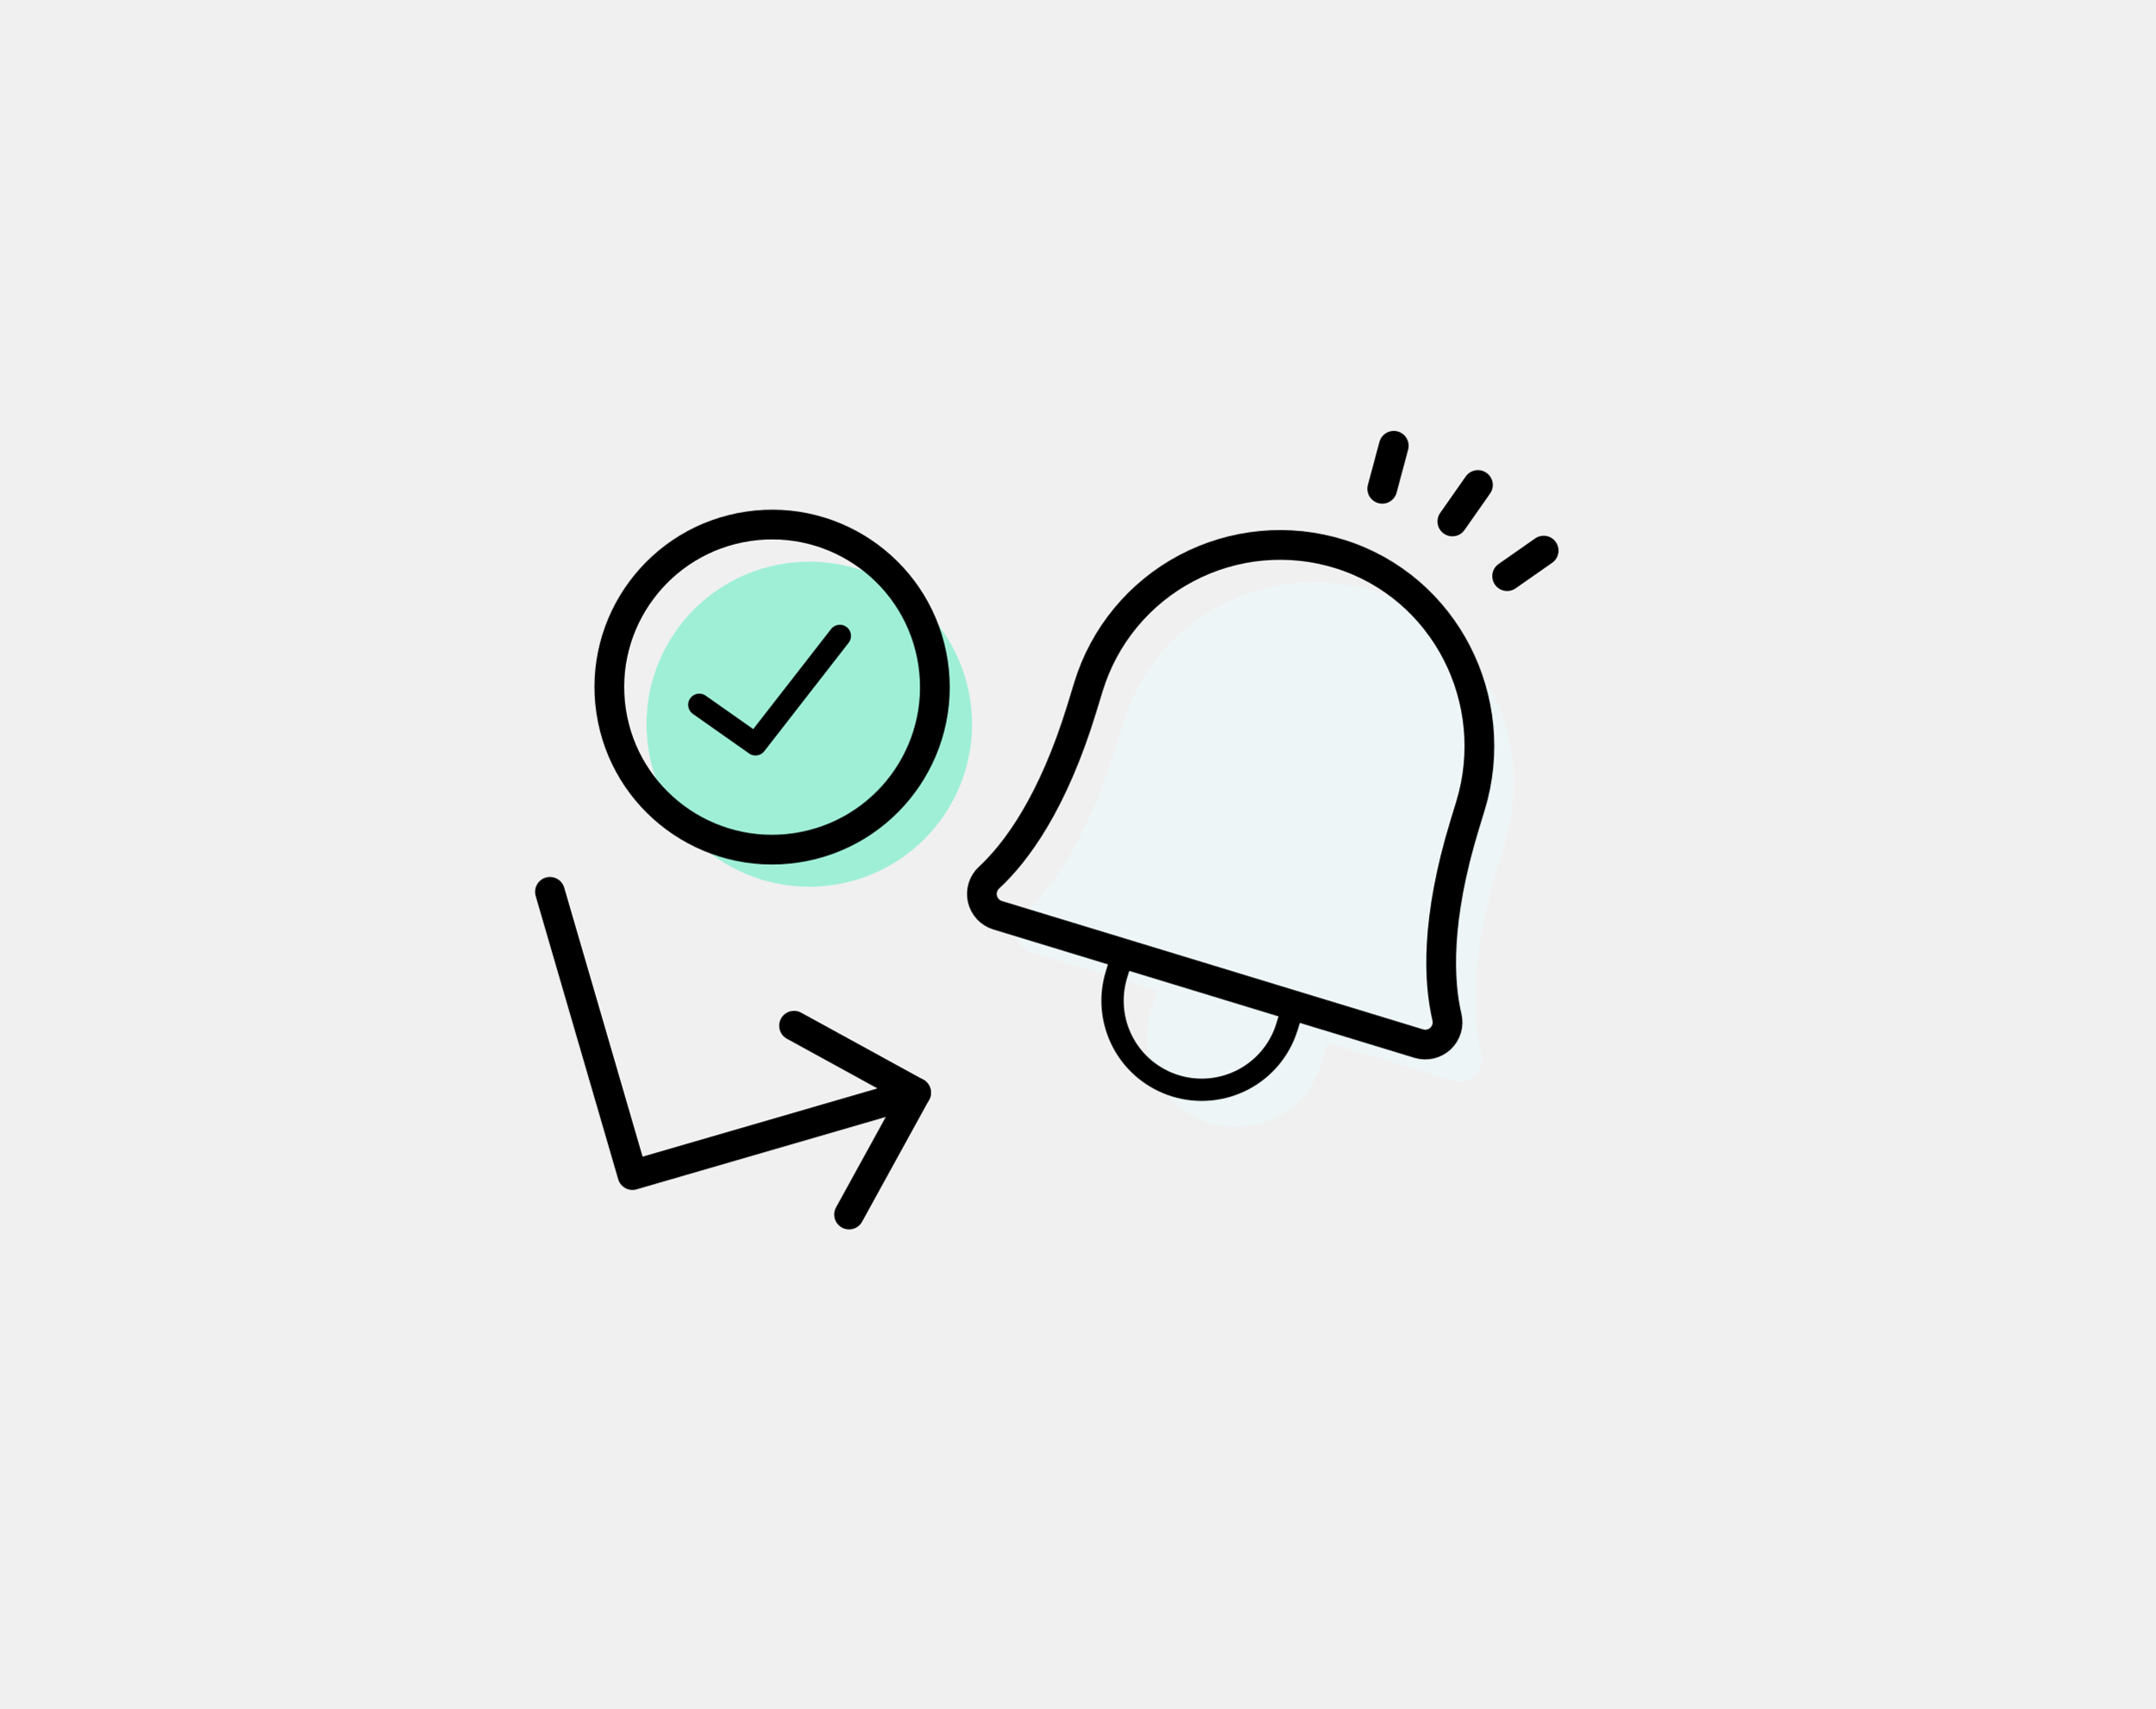
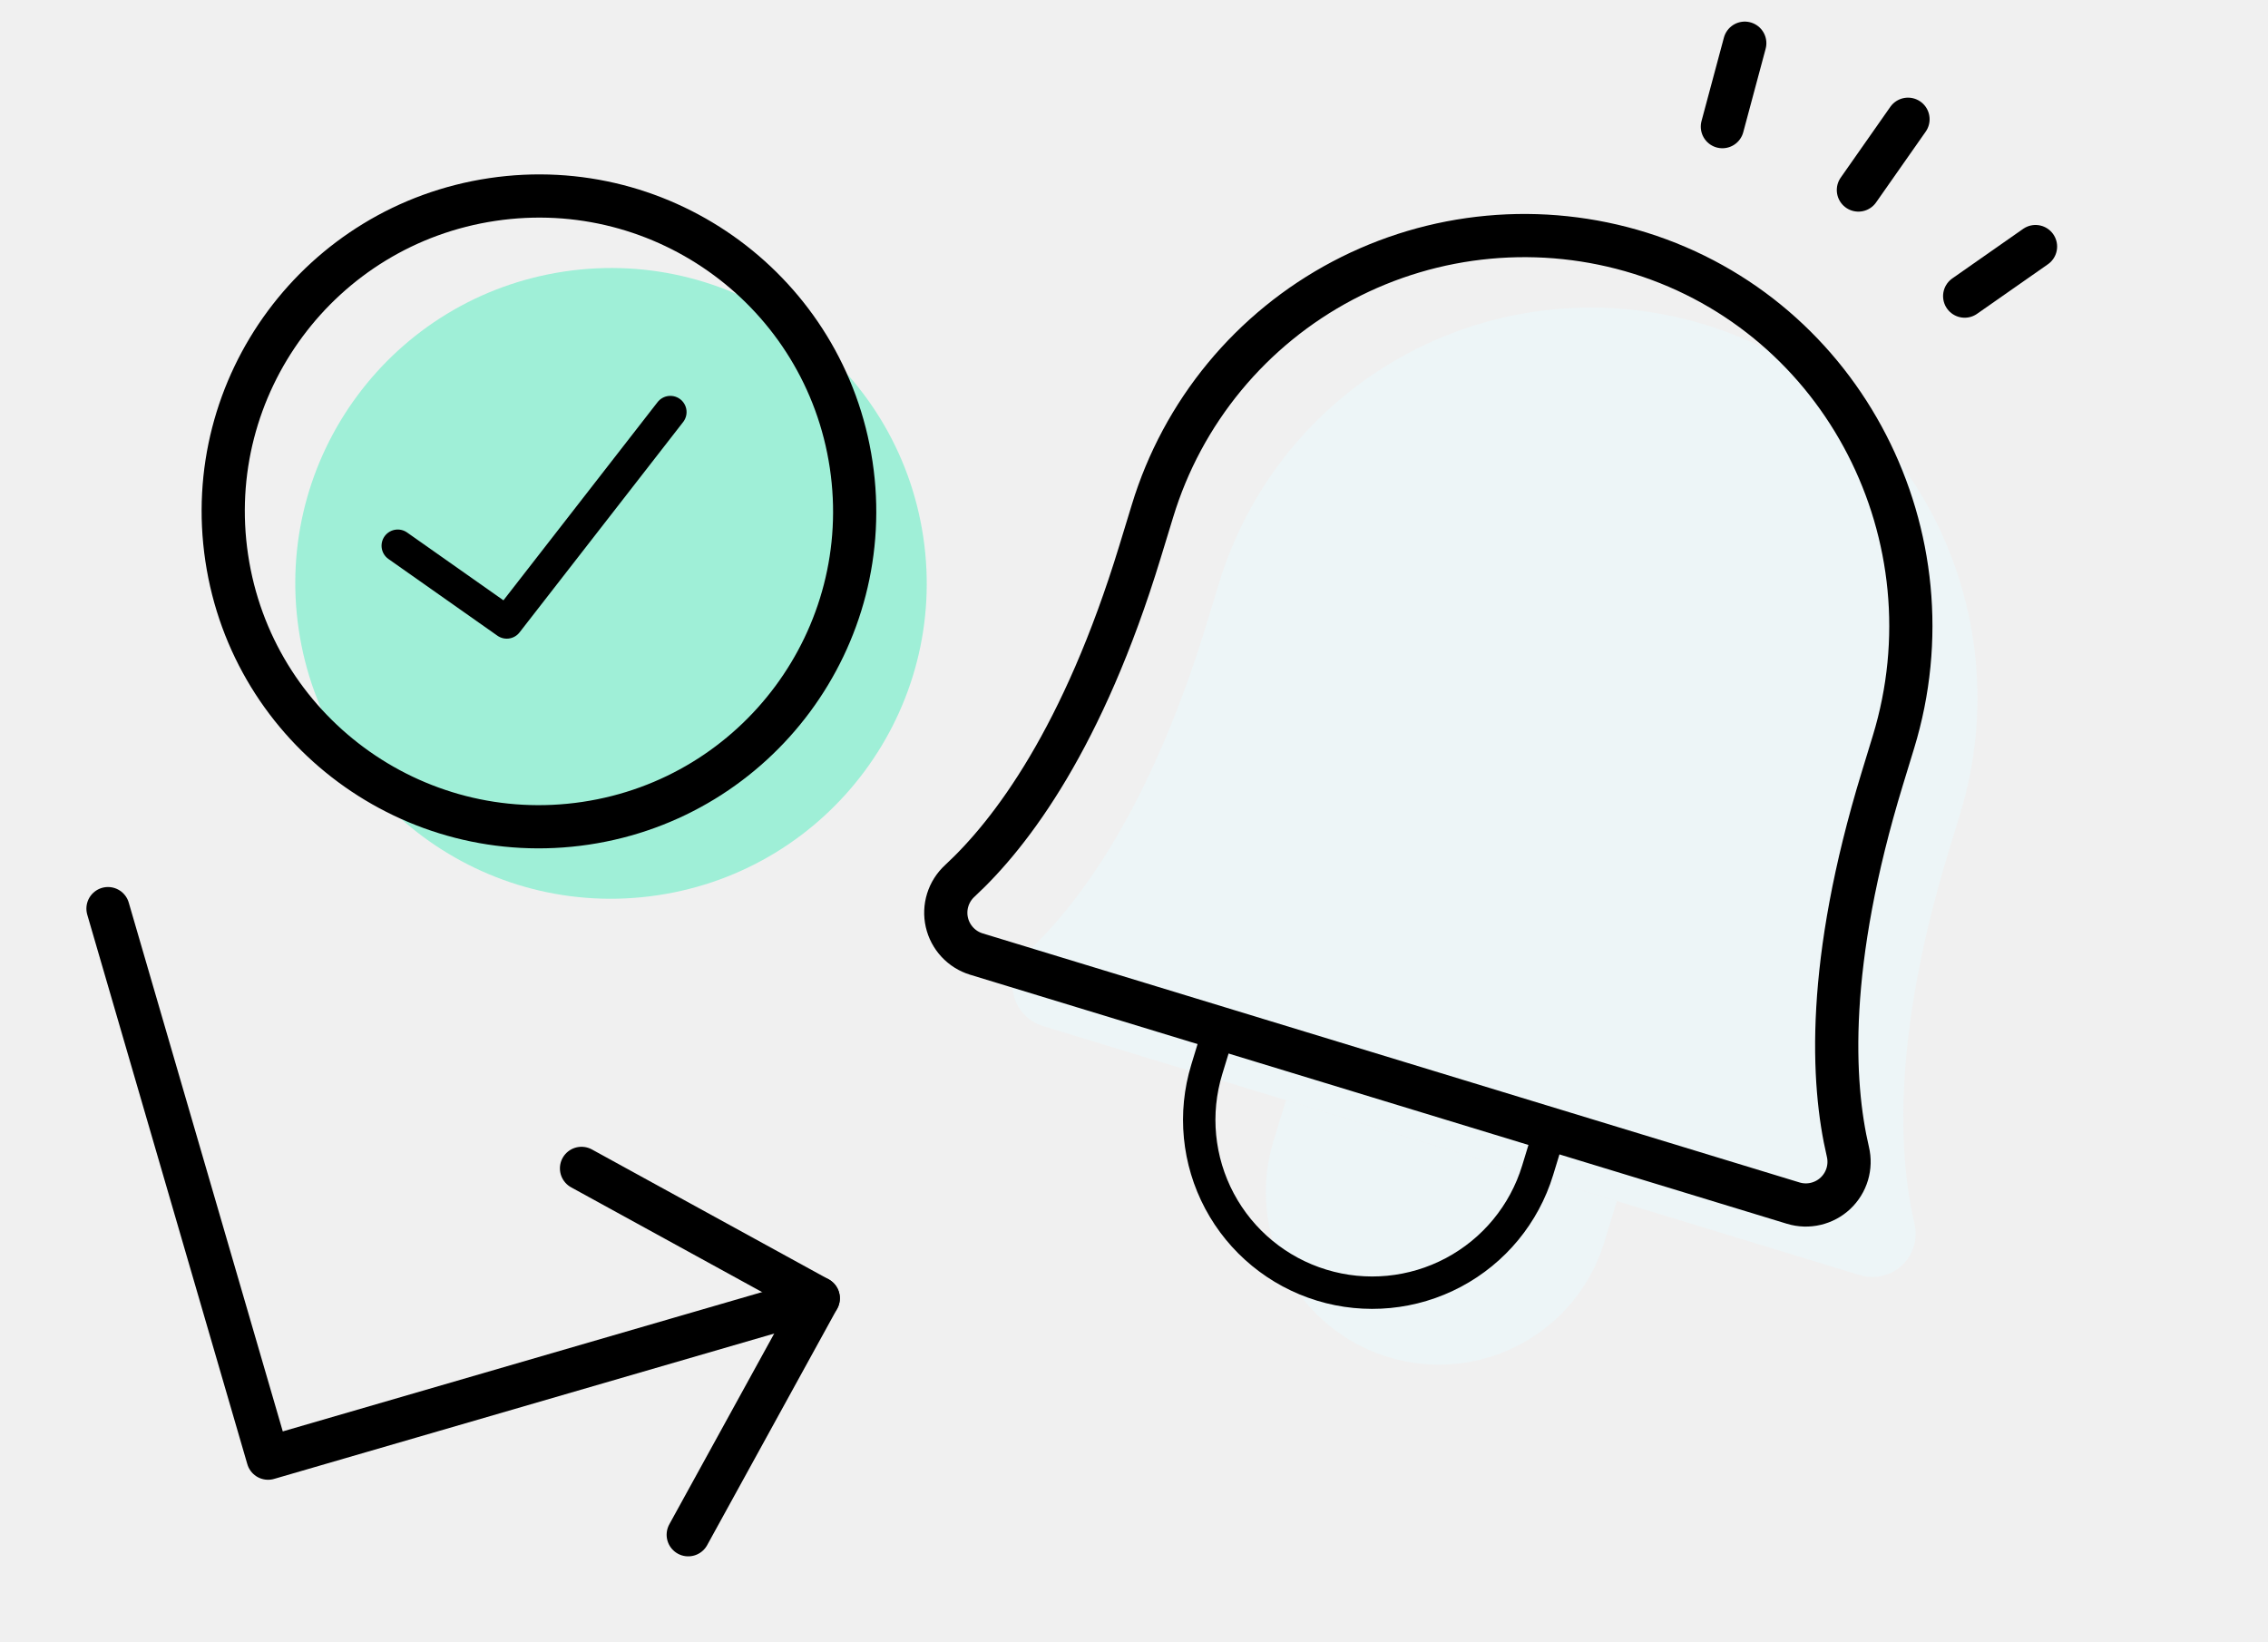
- <svg xmlns="http://www.w3.org/2000/svg" width="290" height="230" viewBox="0 0 290 230" fill="none">
-   <path d="M112.13 119.112C124.093 117.328 132.342 106.194 130.556 94.245C128.77 82.295 117.624 74.054 105.661 75.838C93.698 77.623 85.448 88.756 87.234 100.706C89.021 112.656 100.167 120.897 112.13 119.112Z" fill="#9FEFD7" />
-   <path d="M113.012 85.591L101.661 100.187L94.1 94.863" stroke="black" stroke-width="3" stroke-linecap="round" stroke-linejoin="round" />
-   <path d="M107.13 114.118C119.093 112.333 127.342 101.2 125.556 89.25C123.77 77.3 112.624 69.059 100.661 70.844C88.698 72.628 80.448 83.762 82.234 95.712C84.021 107.661 95.167 115.902 107.13 114.118Z" stroke="black" stroke-width="4" stroke-linecap="round" stroke-linejoin="round" />
-   <path d="M155.727 133.327L154.851 136.193C153.922 139.234 154.24 142.519 155.735 145.325C157.23 148.131 159.781 150.229 162.825 151.157C165.869 152.086 169.157 151.768 171.966 150.274C174.776 148.78 176.876 146.233 177.805 143.192L178.681 140.326" fill="#EDF5F7" />
-   <path d="M151.084 97.446C152.118 94.046 153.816 90.883 156.079 88.141C158.342 85.398 161.127 83.131 164.271 81.468C167.416 79.806 170.859 78.782 174.402 78.455C177.945 78.128 181.518 78.504 184.914 79.563C199.081 83.998 206.836 99.251 202.49 113.474L201.713 116.017C197.792 128.848 198.204 137.114 199.328 141.905C199.45 142.418 199.434 142.954 199.283 143.458C199.132 143.963 198.85 144.419 198.466 144.78C198.082 145.142 197.609 145.395 197.096 145.516C196.582 145.636 196.046 145.62 195.541 145.467L138.861 128.185C138.356 128.029 137.902 127.744 137.543 127.358C137.185 126.971 136.935 126.497 136.818 125.983C136.702 125.469 136.723 124.934 136.88 124.43C137.036 123.927 137.323 123.474 137.711 123.117C141.323 119.77 146.287 113.143 150.208 100.312L151.084 97.446Z" fill="#EDF5F7" />
-   <path d="M146.463 92.451C147.497 89.05 149.195 85.887 151.458 83.145C153.721 80.403 156.505 78.135 159.65 76.473C162.795 74.81 166.238 73.786 169.781 73.459C173.324 73.132 176.896 73.509 180.293 74.568C194.46 79.003 202.215 94.255 197.869 108.479L197.092 111.021C193.171 123.853 193.583 132.118 194.706 136.91C194.829 137.422 194.813 137.958 194.662 138.463C194.511 138.968 194.229 139.424 193.845 139.785C193.461 140.146 192.988 140.4 192.475 140.52C191.961 140.641 191.425 140.624 190.92 140.471L134.239 123.189C133.735 123.034 133.281 122.749 132.922 122.362C132.564 121.976 132.314 121.501 132.197 120.987C132.08 120.474 132.102 119.938 132.258 119.435C132.415 118.932 132.702 118.479 133.09 118.122C136.702 114.774 141.666 108.148 145.587 95.317L146.463 92.451Z" stroke="black" stroke-width="4" stroke-linecap="round" stroke-linejoin="round" />
-   <path d="M151.105 128.332L150.23 131.198C149.3 134.239 149.619 137.523 151.114 140.33C152.609 143.136 155.16 145.234 158.203 146.162C161.247 147.09 164.536 146.772 167.345 145.279C170.155 143.785 172.255 141.238 173.184 138.197L174.06 135.331" stroke="black" stroke-width="3" stroke-linecap="round" stroke-linejoin="round" />
-   <path d="M106.848 138.061L123.272 147.072L114.251 163.478" stroke="black" stroke-width="4" stroke-linecap="round" stroke-linejoin="round" />
-   <path d="M74 120.039L85.105 158.165L123.272 147.072" stroke="black" stroke-width="4" stroke-linecap="round" stroke-linejoin="round" />
-   <path d="M187.553 60L186 65.789" stroke="black" stroke-width="4" stroke-linecap="round" stroke-linejoin="round" />
-   <path d="M198.875 65.276L195.434 70.186" stroke="black" stroke-width="4" stroke-linecap="round" stroke-linejoin="round" />
-   <path d="M207.72 74.109L202.805 77.546" stroke="black" stroke-width="4" stroke-linecap="round" stroke-linejoin="round" />
+ <svg xmlns="http://www.w3.org/2000/svg" width="210" height="152" viewBox="0 0 210 152" fill="none">
+   <g clip-path="url(#clip0_1535_19894)">
+     <path d="M60.892 82.896C76.858 80.514 87.869 65.655 85.485 49.705C83.101 33.756 68.224 22.758 52.258 25.139C36.291 27.521 25.28 42.38 27.665 58.33C30.049 74.279 44.925 85.278 60.892 82.896Z" fill="#9FEFD7" />
+     <path d="M62.071 38.155L46.922 57.636L36.829 50.531" stroke="black" stroke-width="3" stroke-linecap="round" stroke-linejoin="round" />
+     <path d="M54.22 76.23C70.186 73.848 81.197 58.988 78.813 43.039C76.429 27.09 61.553 16.091 45.586 18.473C29.619 20.854 18.608 35.714 20.993 51.663C23.377 67.613 38.253 78.611 54.22 76.23Z" stroke="black" stroke-width="4" stroke-linecap="round" stroke-linejoin="round" />
+     <path d="M119.074 101.868L117.905 105.693C116.665 109.751 117.09 114.135 119.086 117.881C121.081 121.626 124.485 124.427 128.548 125.665C132.61 126.904 136.999 126.48 140.749 124.486C144.499 122.493 147.302 119.093 148.542 115.034L149.711 111.209" fill="#EDF5F7" />
+     <path d="M112.88 53.979C114.26 49.44 116.525 45.219 119.546 41.559C122.567 37.899 126.283 34.872 130.48 32.653C134.678 30.434 139.273 29.067 144.002 28.631C148.73 28.195 153.498 28.698 158.032 30.11C176.94 36.03 187.291 56.387 181.49 75.371L180.453 78.764C175.219 95.89 175.769 106.922 177.269 113.317C177.432 114.001 177.411 114.716 177.209 115.39C177.008 116.063 176.631 116.672 176.119 117.154C175.606 117.636 174.975 117.975 174.29 118.136C173.605 118.297 172.889 118.274 172.215 118.071L96.565 95.004C95.892 94.797 95.286 94.416 94.807 93.9C94.329 93.385 93.995 92.752 93.839 92.066C93.684 91.38 93.712 90.665 93.921 89.993C94.13 89.322 94.513 88.717 95.031 88.241C99.852 83.773 106.478 74.929 111.711 57.804L112.88 53.979Z" fill="#EDF5F7" />
+     <path d="M106.712 47.311C108.092 42.772 110.357 38.551 113.378 34.891C116.399 31.231 120.115 28.204 124.312 25.986C128.51 23.767 133.105 22.4 137.834 21.964C142.562 21.527 147.33 22.03 151.864 23.443C170.772 29.362 181.123 49.72 175.322 68.703L174.285 72.097C169.051 89.223 169.602 100.254 171.101 106.649C171.264 107.334 171.243 108.049 171.042 108.722C170.84 109.396 170.463 110.005 169.951 110.487C169.438 110.969 168.808 111.307 168.122 111.468C167.437 111.629 166.721 111.607 166.047 111.403L90.397 88.337C89.724 88.13 89.118 87.749 88.639 87.233C88.161 86.717 87.827 86.084 87.671 85.398C87.516 84.712 87.544 83.998 87.753 83.326C87.963 82.654 88.346 82.05 88.863 81.573C93.684 77.105 100.31 68.262 105.543 51.136L106.712 47.311Z" stroke="black" stroke-width="4" stroke-linecap="round" stroke-linejoin="round" />
+     <path d="M112.906 95.201L111.737 99.026C110.497 103.084 110.922 107.468 112.918 111.214C114.913 114.959 118.317 117.76 122.38 118.998C126.442 120.237 130.831 119.813 134.581 117.819C138.331 115.826 141.134 112.426 142.374 108.367L143.543 104.542" stroke="black" stroke-width="3" stroke-linecap="round" stroke-linejoin="round" />
+     <path d="M53.844 108.186L75.765 120.212L63.725 142.109" stroke="black" stroke-width="4" stroke-linecap="round" stroke-linejoin="round" />
+     <path d="M10 84.133L24.822 135.018L75.763 120.212" stroke="black" stroke-width="4" stroke-linecap="round" stroke-linejoin="round" />
+     <path d="M161.553 4L159.48 11.727" stroke="black" stroke-width="4" stroke-linecap="round" stroke-linejoin="round" />
+     <path d="M176.667 11.042L172.074 17.595" stroke="black" stroke-width="4" stroke-linecap="round" stroke-linejoin="round" />
+     <path d="M188.474 22.831L181.914 27.419" stroke="black" stroke-width="4" stroke-linecap="round" stroke-linejoin="round" />
+   </g>
+   <defs>
+     <clipPath id="clip0_1535_19894">
+       <rect width="210" height="152" fill="white" />
+     </clipPath>
+   </defs>
</svg>
